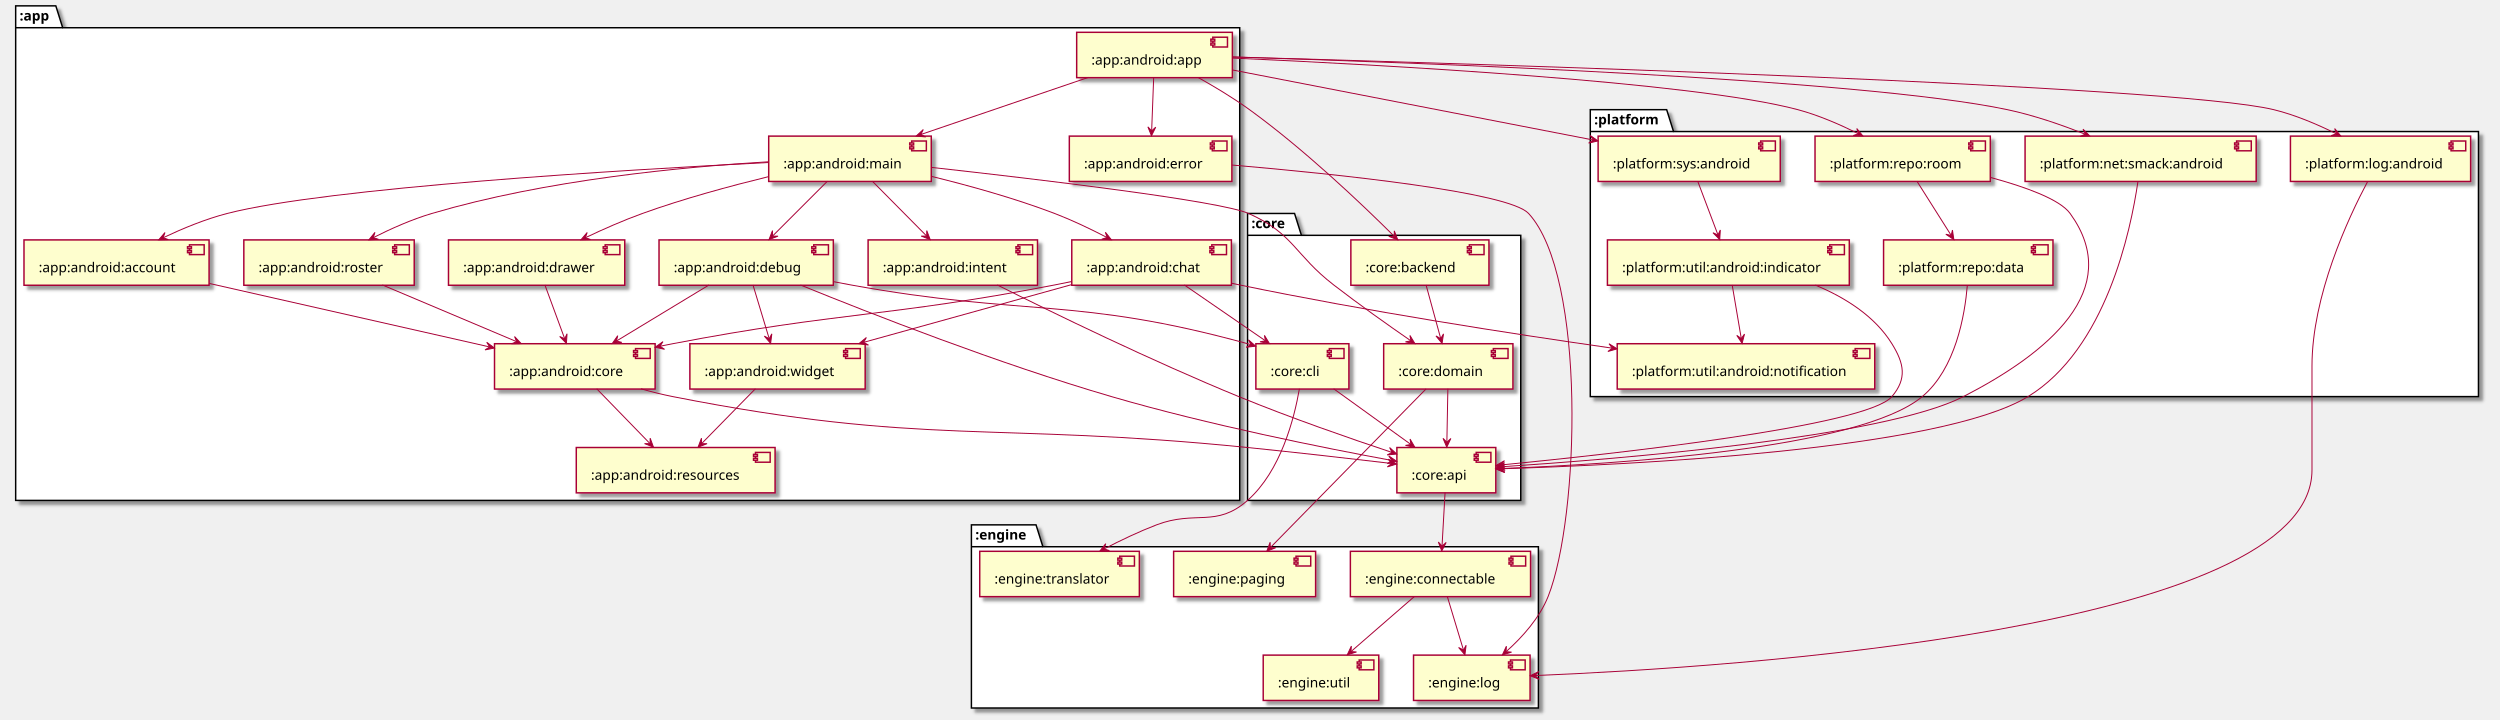
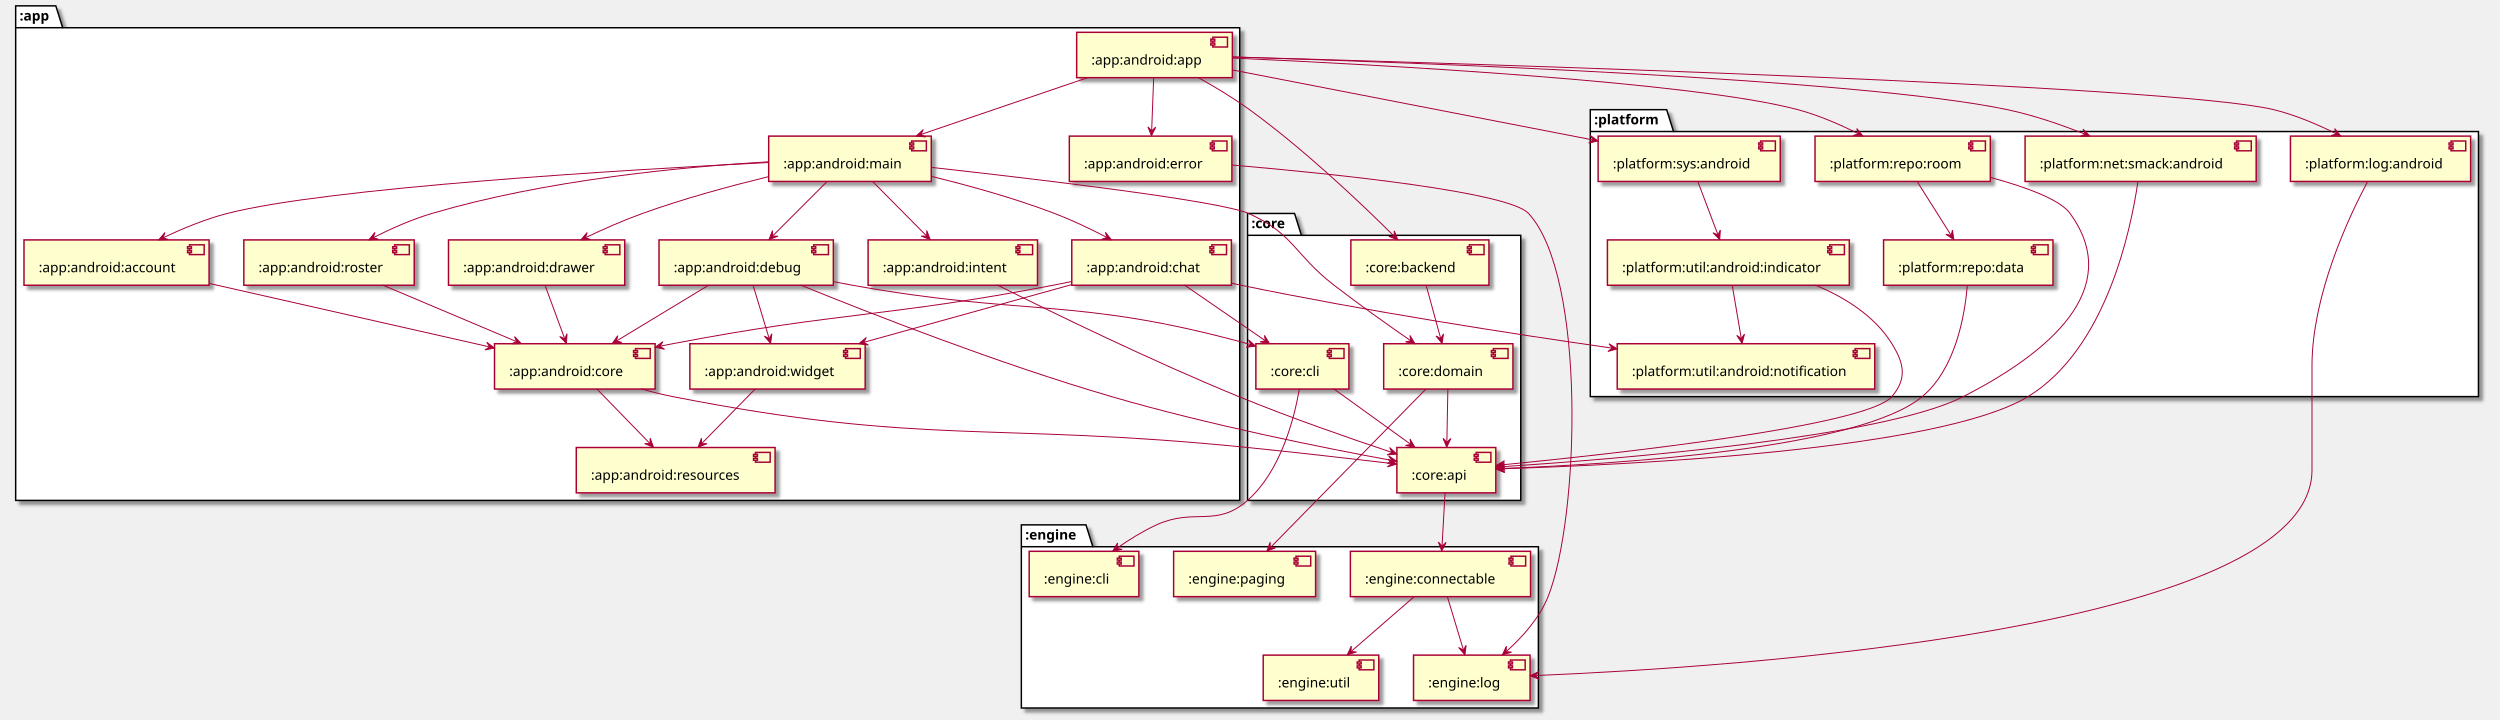
<svg xmlns="http://www.w3.org/2000/svg" contentScriptType="application/ecmascript" contentStyleType="text/css" height="735px" preserveAspectRatio="none" style="width:2553px;height:735px;" version="1.1" viewBox="0 0 2553 735" width="2553px" zoomAndPan="magnify">
  <defs>
-     <filter height="300%" id="f14jiano0dnm6j" width="300%" x="-1" y="-1">
+     <filter height="300%" id="f14z0wx51xj5af" width="300%" x="-1" y="-1">
      <feGaussianBlur result="blurOut" stdDeviation="2.0" />
      <feColorMatrix in="blurOut" result="blurOut2" type="matrix" values="0 0 0 0 0 0 0 0 0 0 0 0 0 0 0 0 0 0 .4 0" />
      <feOffset dx="4.0" dy="4.0" in="blurOut2" result="blurOut3" />
      <feBlend in="SourceGraphic" in2="blurOut3" mode="normal" />
    </filter>
  </defs>
  <g>
-     <polygon fill="#FFFFFF" filter="url(#f14jiano0dnm6j)" points="1274,218,1322,218,1329,240.297,1553,240.297,1553,511,1274,511,1274,218" style="stroke: #000000; stroke-width: 1.5;" />
+     <polygon fill="#FFFFFF" filter="url(#f14z0wx51xj5af)" points="1274,218,1322,218,1329,240.297,1553,240.297,1553,511,1274,511,1274,218" style="stroke: #000000; stroke-width: 1.5;" />
    <line style="stroke: #000000; stroke-width: 1.5;" x1="1274" x2="1329" y1="240.297" y2="240.297" />
    <text fill="#000000" font-family="sans-serif" font-size="14" font-weight="bold" lengthAdjust="spacingAndGlyphs" textLength="42" x="1278" y="232.995">:core</text>
-     <polygon fill="#FFFFFF" filter="url(#f14jiano0dnm6j)" points="1624,112,1702,112,1709,134.297,2531,134.297,2531,405,1624,405,1624,112" style="stroke: #000000; stroke-width: 1.5;" />
+     <polygon fill="#FFFFFF" filter="url(#f14z0wx51xj5af)" points="1624,112,1702,112,1709,134.297,2531,134.297,2531,405,1624,405,1624,112" style="stroke: #000000; stroke-width: 1.5;" />
    <line style="stroke: #000000; stroke-width: 1.5;" x1="1624" x2="1709" y1="134.297" y2="134.297" />
    <text fill="#000000" font-family="sans-serif" font-size="14" font-weight="bold" lengthAdjust="spacingAndGlyphs" textLength="72" x="1628" y="126.995">:platform</text>
-     <polygon fill="#FFFFFF" filter="url(#f14jiano0dnm6j)" points="16,6,57,6,64,28.297,1266,28.297,1266,511,16,511,16,6" style="stroke: #000000; stroke-width: 1.5;" />
+     <polygon fill="#FFFFFF" filter="url(#f14z0wx51xj5af)" points="16,6,57,6,64,28.297,1266,28.297,1266,511,16,511,16,6" style="stroke: #000000; stroke-width: 1.5;" />
    <line style="stroke: #000000; stroke-width: 1.5;" x1="16" x2="64" y1="28.297" y2="28.297" />
    <text fill="#000000" font-family="sans-serif" font-size="14" font-weight="bold" lengthAdjust="spacingAndGlyphs" textLength="35" x="20" y="20.995">:app</text>
-     <polygon fill="#FFFFFF" filter="url(#f14jiano0dnm6j)" points="992,536,1058,536,1065,558.297,1571,558.297,1571,723,992,723,992,536" style="stroke: #000000; stroke-width: 1.5;" />
-     <line style="stroke: #000000; stroke-width: 1.5;" x1="992" x2="1065" y1="558.297" y2="558.297" />
-     <text fill="#000000" font-family="sans-serif" font-size="14" font-weight="bold" lengthAdjust="spacingAndGlyphs" textLength="60" x="996" y="550.995">:engine</text>
-     <rect fill="#FEFECE" filter="url(#f14jiano0dnm6j)" height="46.297" style="stroke: #A80036; stroke-width: 1.5;" width="141" x="1379.5" y="245" />
+     <polygon fill="#FFFFFF" filter="url(#f14z0wx51xj5af)" points="1043,536,1109,536,1116,558.297,1571,558.297,1571,723,1043,723,1043,536" style="stroke: #000000; stroke-width: 1.5;" />
+     <line style="stroke: #000000; stroke-width: 1.5;" x1="1043" x2="1116" y1="558.297" y2="558.297" />
+     <text fill="#000000" font-family="sans-serif" font-size="14" font-weight="bold" lengthAdjust="spacingAndGlyphs" textLength="60" x="1047" y="550.995">:engine</text>
+     <rect fill="#FEFECE" filter="url(#f14z0wx51xj5af)" height="46.297" style="stroke: #A80036; stroke-width: 1.5;" width="141" x="1379.5" y="245" />
    <rect fill="#FEFECE" height="10" style="stroke: #A80036; stroke-width: 1.5;" width="15" x="1500.5" y="250" />
    <rect fill="#FEFECE" height="2" style="stroke: #A80036; stroke-width: 1.5;" width="4" x="1498.5" y="252" />
    <rect fill="#FEFECE" height="2" style="stroke: #A80036; stroke-width: 1.5;" width="4" x="1498.5" y="256" />
    <text fill="#000000" font-family="sans-serif" font-size="14" lengthAdjust="spacingAndGlyphs" textLength="101" x="1394.5" y="277.995">:core:backend</text>
-     <rect fill="#FEFECE" filter="url(#f14jiano0dnm6j)" height="46.297" style="stroke: #A80036; stroke-width: 1.5;" width="132" x="1413" y="351" />
+     <rect fill="#FEFECE" filter="url(#f14z0wx51xj5af)" height="46.297" style="stroke: #A80036; stroke-width: 1.5;" width="132" x="1413" y="351" />
    <rect fill="#FEFECE" height="10" style="stroke: #A80036; stroke-width: 1.5;" width="15" x="1525" y="356" />
    <rect fill="#FEFECE" height="2" style="stroke: #A80036; stroke-width: 1.5;" width="4" x="1523" y="358" />
    <rect fill="#FEFECE" height="2" style="stroke: #A80036; stroke-width: 1.5;" width="4" x="1523" y="362" />
    <text fill="#000000" font-family="sans-serif" font-size="14" lengthAdjust="spacingAndGlyphs" textLength="92" x="1428" y="383.995">:core:domain</text>
-     <rect fill="#FEFECE" filter="url(#f14jiano0dnm6j)" height="46.297" style="stroke: #A80036; stroke-width: 1.5;" width="101" x="1426.5" y="457" />
+     <rect fill="#FEFECE" filter="url(#f14z0wx51xj5af)" height="46.297" style="stroke: #A80036; stroke-width: 1.5;" width="101" x="1426.5" y="457" />
    <rect fill="#FEFECE" height="10" style="stroke: #A80036; stroke-width: 1.5;" width="15" x="1507.5" y="462" />
    <rect fill="#FEFECE" height="2" style="stroke: #A80036; stroke-width: 1.5;" width="4" x="1505.5" y="464" />
    <rect fill="#FEFECE" height="2" style="stroke: #A80036; stroke-width: 1.5;" width="4" x="1505.5" y="468" />
    <text fill="#000000" font-family="sans-serif" font-size="14" lengthAdjust="spacingAndGlyphs" textLength="61" x="1441.5" y="489.995">:core:api</text>
-     <rect fill="#FEFECE" filter="url(#f14jiano0dnm6j)" height="46.297" style="stroke: #A80036; stroke-width: 1.5;" width="95" x="1282.5" y="351" />
+     <rect fill="#FEFECE" filter="url(#f14z0wx51xj5af)" height="46.297" style="stroke: #A80036; stroke-width: 1.5;" width="95" x="1282.5" y="351" />
    <rect fill="#FEFECE" height="10" style="stroke: #A80036; stroke-width: 1.5;" width="15" x="1357.5" y="356" />
    <rect fill="#FEFECE" height="2" style="stroke: #A80036; stroke-width: 1.5;" width="4" x="1355.5" y="358" />
    <rect fill="#FEFECE" height="2" style="stroke: #A80036; stroke-width: 1.5;" width="4" x="1355.5" y="362" />
    <text fill="#000000" font-family="sans-serif" font-size="14" lengthAdjust="spacingAndGlyphs" textLength="55" x="1297.5" y="383.995">:core:cli</text>
-     <rect fill="#FEFECE" filter="url(#f14jiano0dnm6j)" height="46.297" style="stroke: #A80036; stroke-width: 1.5;" width="236" x="2068" y="139" />
+     <rect fill="#FEFECE" filter="url(#f14z0wx51xj5af)" height="46.297" style="stroke: #A80036; stroke-width: 1.5;" width="236" x="2068" y="139" />
    <rect fill="#FEFECE" height="10" style="stroke: #A80036; stroke-width: 1.5;" width="15" x="2284" y="144" />
    <rect fill="#FEFECE" height="2" style="stroke: #A80036; stroke-width: 1.5;" width="4" x="2282" y="146" />
    <rect fill="#FEFECE" height="2" style="stroke: #A80036; stroke-width: 1.5;" width="4" x="2282" y="150" />
    <text fill="#000000" font-family="sans-serif" font-size="14" lengthAdjust="spacingAndGlyphs" textLength="196" x="2083" y="171.995">:platform:net:smack:android</text>
-     <rect fill="#FEFECE" filter="url(#f14jiano0dnm6j)" height="46.297" style="stroke: #A80036; stroke-width: 1.5;" width="179" x="1853.5" y="139" />
+     <rect fill="#FEFECE" filter="url(#f14z0wx51xj5af)" height="46.297" style="stroke: #A80036; stroke-width: 1.5;" width="179" x="1853.5" y="139" />
    <rect fill="#FEFECE" height="10" style="stroke: #A80036; stroke-width: 1.5;" width="15" x="2012.5" y="144" />
    <rect fill="#FEFECE" height="2" style="stroke: #A80036; stroke-width: 1.5;" width="4" x="2010.5" y="146" />
    <rect fill="#FEFECE" height="2" style="stroke: #A80036; stroke-width: 1.5;" width="4" x="2010.5" y="150" />
    <text fill="#000000" font-family="sans-serif" font-size="14" lengthAdjust="spacingAndGlyphs" textLength="139" x="1868.5" y="171.995">:platform:repo:room</text>
-     <rect fill="#FEFECE" filter="url(#f14jiano0dnm6j)" height="46.297" style="stroke: #A80036; stroke-width: 1.5;" width="186" x="1632" y="139" />
+     <rect fill="#FEFECE" filter="url(#f14z0wx51xj5af)" height="46.297" style="stroke: #A80036; stroke-width: 1.5;" width="186" x="1632" y="139" />
    <rect fill="#FEFECE" height="10" style="stroke: #A80036; stroke-width: 1.5;" width="15" x="1798" y="144" />
    <rect fill="#FEFECE" height="2" style="stroke: #A80036; stroke-width: 1.5;" width="4" x="1796" y="146" />
    <rect fill="#FEFECE" height="2" style="stroke: #A80036; stroke-width: 1.5;" width="4" x="1796" y="150" />
    <text fill="#000000" font-family="sans-serif" font-size="14" lengthAdjust="spacingAndGlyphs" textLength="146" x="1647" y="171.995">:platform:sys:android</text>
-     <rect fill="#FEFECE" filter="url(#f14jiano0dnm6j)" height="46.297" style="stroke: #A80036; stroke-width: 1.5;" width="184" x="2339" y="139" />
+     <rect fill="#FEFECE" filter="url(#f14z0wx51xj5af)" height="46.297" style="stroke: #A80036; stroke-width: 1.5;" width="184" x="2339" y="139" />
    <rect fill="#FEFECE" height="10" style="stroke: #A80036; stroke-width: 1.5;" width="15" x="2503" y="144" />
    <rect fill="#FEFECE" height="2" style="stroke: #A80036; stroke-width: 1.5;" width="4" x="2501" y="146" />
    <rect fill="#FEFECE" height="2" style="stroke: #A80036; stroke-width: 1.5;" width="4" x="2501" y="150" />
    <text fill="#000000" font-family="sans-serif" font-size="14" lengthAdjust="spacingAndGlyphs" textLength="144" x="2354" y="171.995">:platform:log:android</text>
-     <rect fill="#FEFECE" filter="url(#f14jiano0dnm6j)" height="46.297" style="stroke: #A80036; stroke-width: 1.5;" width="173" x="1923.5" y="245" />
+     <rect fill="#FEFECE" filter="url(#f14z0wx51xj5af)" height="46.297" style="stroke: #A80036; stroke-width: 1.5;" width="173" x="1923.5" y="245" />
    <rect fill="#FEFECE" height="10" style="stroke: #A80036; stroke-width: 1.5;" width="15" x="2076.5" y="250" />
    <rect fill="#FEFECE" height="2" style="stroke: #A80036; stroke-width: 1.5;" width="4" x="2074.5" y="252" />
    <rect fill="#FEFECE" height="2" style="stroke: #A80036; stroke-width: 1.5;" width="4" x="2074.5" y="256" />
    <text fill="#000000" font-family="sans-serif" font-size="14" lengthAdjust="spacingAndGlyphs" textLength="133" x="1938.5" y="277.995">:platform:repo:data</text>
-     <rect fill="#FEFECE" filter="url(#f14jiano0dnm6j)" height="46.297" style="stroke: #A80036; stroke-width: 1.5;" width="247" x="1641.5" y="245" />
+     <rect fill="#FEFECE" filter="url(#f14z0wx51xj5af)" height="46.297" style="stroke: #A80036; stroke-width: 1.5;" width="247" x="1641.5" y="245" />
    <rect fill="#FEFECE" height="10" style="stroke: #A80036; stroke-width: 1.5;" width="15" x="1868.5" y="250" />
    <rect fill="#FEFECE" height="2" style="stroke: #A80036; stroke-width: 1.5;" width="4" x="1866.5" y="252" />
    <rect fill="#FEFECE" height="2" style="stroke: #A80036; stroke-width: 1.5;" width="4" x="1866.5" y="256" />
    <text fill="#000000" font-family="sans-serif" font-size="14" lengthAdjust="spacingAndGlyphs" textLength="207" x="1656.5" y="277.995">:platform:util:android:indicator</text>
-     <rect fill="#FEFECE" filter="url(#f14jiano0dnm6j)" height="46.297" style="stroke: #A80036; stroke-width: 1.5;" width="263" x="1651.5" y="351" />
+     <rect fill="#FEFECE" filter="url(#f14z0wx51xj5af)" height="46.297" style="stroke: #A80036; stroke-width: 1.5;" width="263" x="1651.5" y="351" />
    <rect fill="#FEFECE" height="10" style="stroke: #A80036; stroke-width: 1.5;" width="15" x="1894.5" y="356" />
    <rect fill="#FEFECE" height="2" style="stroke: #A80036; stroke-width: 1.5;" width="4" x="1892.5" y="358" />
    <rect fill="#FEFECE" height="2" style="stroke: #A80036; stroke-width: 1.5;" width="4" x="1892.5" y="362" />
    <text fill="#000000" font-family="sans-serif" font-size="14" lengthAdjust="spacingAndGlyphs" textLength="223" x="1666.5" y="383.995">:platform:util:android:notification</text>
-     <rect fill="#FEFECE" filter="url(#f14jiano0dnm6j)" height="46.297" style="stroke: #A80036; stroke-width: 1.5;" width="166" x="1092" y="139" />
+     <rect fill="#FEFECE" filter="url(#f14z0wx51xj5af)" height="46.297" style="stroke: #A80036; stroke-width: 1.5;" width="166" x="1092" y="139" />
    <rect fill="#FEFECE" height="10" style="stroke: #A80036; stroke-width: 1.5;" width="15" x="1238" y="144" />
    <rect fill="#FEFECE" height="2" style="stroke: #A80036; stroke-width: 1.5;" width="4" x="1236" y="146" />
    <rect fill="#FEFECE" height="2" style="stroke: #A80036; stroke-width: 1.5;" width="4" x="1236" y="150" />
    <text fill="#000000" font-family="sans-serif" font-size="14" lengthAdjust="spacingAndGlyphs" textLength="126" x="1107" y="171.995">:app:android:error</text>
-     <rect fill="#FEFECE" filter="url(#f14jiano0dnm6j)" height="46.297" style="stroke: #A80036; stroke-width: 1.5;" width="166" x="785" y="139" />
+     <rect fill="#FEFECE" filter="url(#f14z0wx51xj5af)" height="46.297" style="stroke: #A80036; stroke-width: 1.5;" width="166" x="785" y="139" />
    <rect fill="#FEFECE" height="10" style="stroke: #A80036; stroke-width: 1.5;" width="15" x="931" y="144" />
    <rect fill="#FEFECE" height="2" style="stroke: #A80036; stroke-width: 1.5;" width="4" x="929" y="146" />
    <rect fill="#FEFECE" height="2" style="stroke: #A80036; stroke-width: 1.5;" width="4" x="929" y="150" />
    <text fill="#000000" font-family="sans-serif" font-size="14" lengthAdjust="spacingAndGlyphs" textLength="126" x="800" y="171.995">:app:android:main</text>
-     <rect fill="#FEFECE" filter="url(#f14jiano0dnm6j)" height="46.297" style="stroke: #A80036; stroke-width: 1.5;" width="178" x="673" y="245" />
+     <rect fill="#FEFECE" filter="url(#f14z0wx51xj5af)" height="46.297" style="stroke: #A80036; stroke-width: 1.5;" width="178" x="673" y="245" />
    <rect fill="#FEFECE" height="10" style="stroke: #A80036; stroke-width: 1.5;" width="15" x="831" y="250" />
    <rect fill="#FEFECE" height="2" style="stroke: #A80036; stroke-width: 1.5;" width="4" x="829" y="252" />
    <rect fill="#FEFECE" height="2" style="stroke: #A80036; stroke-width: 1.5;" width="4" x="829" y="256" />
    <text fill="#000000" font-family="sans-serif" font-size="14" lengthAdjust="spacingAndGlyphs" textLength="138" x="688" y="277.995">:app:android:debug</text>
-     <rect fill="#FEFECE" filter="url(#f14jiano0dnm6j)" height="46.297" style="stroke: #A80036; stroke-width: 1.5;" width="173" x="886.5" y="245" />
+     <rect fill="#FEFECE" filter="url(#f14z0wx51xj5af)" height="46.297" style="stroke: #A80036; stroke-width: 1.5;" width="173" x="886.5" y="245" />
    <rect fill="#FEFECE" height="10" style="stroke: #A80036; stroke-width: 1.5;" width="15" x="1039.5" y="250" />
    <rect fill="#FEFECE" height="2" style="stroke: #A80036; stroke-width: 1.5;" width="4" x="1037.5" y="252" />
    <rect fill="#FEFECE" height="2" style="stroke: #A80036; stroke-width: 1.5;" width="4" x="1037.5" y="256" />
    <text fill="#000000" font-family="sans-serif" font-size="14" lengthAdjust="spacingAndGlyphs" textLength="133" x="901.5" y="277.995">:app:android:intent</text>
-     <rect fill="#FEFECE" filter="url(#f14jiano0dnm6j)" height="46.297" style="stroke: #A80036; stroke-width: 1.5;" width="189" x="24.5" y="245" />
+     <rect fill="#FEFECE" filter="url(#f14z0wx51xj5af)" height="46.297" style="stroke: #A80036; stroke-width: 1.5;" width="189" x="24.5" y="245" />
    <rect fill="#FEFECE" height="10" style="stroke: #A80036; stroke-width: 1.5;" width="15" x="193.5" y="250" />
    <rect fill="#FEFECE" height="2" style="stroke: #A80036; stroke-width: 1.5;" width="4" x="191.5" y="252" />
    <rect fill="#FEFECE" height="2" style="stroke: #A80036; stroke-width: 1.5;" width="4" x="191.5" y="256" />
    <text fill="#000000" font-family="sans-serif" font-size="14" lengthAdjust="spacingAndGlyphs" textLength="149" x="39.5" y="277.995">:app:android:account</text>
-     <rect fill="#FEFECE" filter="url(#f14jiano0dnm6j)" height="46.297" style="stroke: #A80036; stroke-width: 1.5;" width="174" x="249" y="245" />
+     <rect fill="#FEFECE" filter="url(#f14z0wx51xj5af)" height="46.297" style="stroke: #A80036; stroke-width: 1.5;" width="174" x="249" y="245" />
    <rect fill="#FEFECE" height="10" style="stroke: #A80036; stroke-width: 1.5;" width="15" x="403" y="250" />
    <rect fill="#FEFECE" height="2" style="stroke: #A80036; stroke-width: 1.5;" width="4" x="401" y="252" />
    <rect fill="#FEFECE" height="2" style="stroke: #A80036; stroke-width: 1.5;" width="4" x="401" y="256" />
    <text fill="#000000" font-family="sans-serif" font-size="14" lengthAdjust="spacingAndGlyphs" textLength="134" x="264" y="277.995">:app:android:roster</text>
-     <rect fill="#FEFECE" filter="url(#f14jiano0dnm6j)" height="46.297" style="stroke: #A80036; stroke-width: 1.5;" width="163" x="1094.5" y="245" />
+     <rect fill="#FEFECE" filter="url(#f14z0wx51xj5af)" height="46.297" style="stroke: #A80036; stroke-width: 1.5;" width="163" x="1094.5" y="245" />
    <rect fill="#FEFECE" height="10" style="stroke: #A80036; stroke-width: 1.5;" width="15" x="1237.5" y="250" />
    <rect fill="#FEFECE" height="2" style="stroke: #A80036; stroke-width: 1.5;" width="4" x="1235.5" y="252" />
    <rect fill="#FEFECE" height="2" style="stroke: #A80036; stroke-width: 1.5;" width="4" x="1235.5" y="256" />
    <text fill="#000000" font-family="sans-serif" font-size="14" lengthAdjust="spacingAndGlyphs" textLength="123" x="1109.5" y="277.995">:app:android:chat</text>
-     <rect fill="#FEFECE" filter="url(#f14jiano0dnm6j)" height="46.297" style="stroke: #A80036; stroke-width: 1.5;" width="180" x="458" y="245" />
+     <rect fill="#FEFECE" filter="url(#f14z0wx51xj5af)" height="46.297" style="stroke: #A80036; stroke-width: 1.5;" width="180" x="458" y="245" />
    <rect fill="#FEFECE" height="10" style="stroke: #A80036; stroke-width: 1.5;" width="15" x="618" y="250" />
    <rect fill="#FEFECE" height="2" style="stroke: #A80036; stroke-width: 1.5;" width="4" x="616" y="252" />
    <rect fill="#FEFECE" height="2" style="stroke: #A80036; stroke-width: 1.5;" width="4" x="616" y="256" />
    <text fill="#000000" font-family="sans-serif" font-size="14" lengthAdjust="spacingAndGlyphs" textLength="140" x="473" y="277.995">:app:android:drawer</text>
-     <rect fill="#FEFECE" filter="url(#f14jiano0dnm6j)" height="46.297" style="stroke: #A80036; stroke-width: 1.5;" width="164" x="505" y="351" />
+     <rect fill="#FEFECE" filter="url(#f14z0wx51xj5af)" height="46.297" style="stroke: #A80036; stroke-width: 1.5;" width="164" x="505" y="351" />
    <rect fill="#FEFECE" height="10" style="stroke: #A80036; stroke-width: 1.5;" width="15" x="649" y="356" />
    <rect fill="#FEFECE" height="2" style="stroke: #A80036; stroke-width: 1.5;" width="4" x="647" y="358" />
    <rect fill="#FEFECE" height="2" style="stroke: #A80036; stroke-width: 1.5;" width="4" x="647" y="362" />
    <text fill="#000000" font-family="sans-serif" font-size="14" lengthAdjust="spacingAndGlyphs" textLength="124" x="520" y="383.995">:app:android:core</text>
-     <rect fill="#FEFECE" filter="url(#f14jiano0dnm6j)" height="46.297" style="stroke: #A80036; stroke-width: 1.5;" width="179" x="704.5" y="351" />
+     <rect fill="#FEFECE" filter="url(#f14z0wx51xj5af)" height="46.297" style="stroke: #A80036; stroke-width: 1.5;" width="179" x="704.5" y="351" />
    <rect fill="#FEFECE" height="10" style="stroke: #A80036; stroke-width: 1.5;" width="15" x="863.5" y="356" />
    <rect fill="#FEFECE" height="2" style="stroke: #A80036; stroke-width: 1.5;" width="4" x="861.5" y="358" />
    <rect fill="#FEFECE" height="2" style="stroke: #A80036; stroke-width: 1.5;" width="4" x="861.5" y="362" />
    <text fill="#000000" font-family="sans-serif" font-size="14" lengthAdjust="spacingAndGlyphs" textLength="139" x="719.5" y="383.995">:app:android:widget</text>
-     <rect fill="#FEFECE" filter="url(#f14jiano0dnm6j)" height="46.297" style="stroke: #A80036; stroke-width: 1.5;" width="203" x="588.5" y="457" />
+     <rect fill="#FEFECE" filter="url(#f14z0wx51xj5af)" height="46.297" style="stroke: #A80036; stroke-width: 1.5;" width="203" x="588.5" y="457" />
    <rect fill="#FEFECE" height="10" style="stroke: #A80036; stroke-width: 1.5;" width="15" x="771.5" y="462" />
    <rect fill="#FEFECE" height="2" style="stroke: #A80036; stroke-width: 1.5;" width="4" x="769.5" y="464" />
    <rect fill="#FEFECE" height="2" style="stroke: #A80036; stroke-width: 1.5;" width="4" x="769.5" y="468" />
    <text fill="#000000" font-family="sans-serif" font-size="14" lengthAdjust="spacingAndGlyphs" textLength="163" x="603.5" y="489.995">:app:android:resources</text>
-     <rect fill="#FEFECE" filter="url(#f14jiano0dnm6j)" height="46.297" style="stroke: #A80036; stroke-width: 1.5;" width="159" x="1099.5" y="33" />
+     <rect fill="#FEFECE" filter="url(#f14z0wx51xj5af)" height="46.297" style="stroke: #A80036; stroke-width: 1.5;" width="159" x="1099.5" y="33" />
    <rect fill="#FEFECE" height="10" style="stroke: #A80036; stroke-width: 1.5;" width="15" x="1238.5" y="38" />
    <rect fill="#FEFECE" height="2" style="stroke: #A80036; stroke-width: 1.5;" width="4" x="1236.5" y="40" />
    <rect fill="#FEFECE" height="2" style="stroke: #A80036; stroke-width: 1.5;" width="4" x="1236.5" y="44" />
    <text fill="#000000" font-family="sans-serif" font-size="14" lengthAdjust="spacingAndGlyphs" textLength="119" x="1114.5" y="65.995">:app:android:app</text>
-     <rect fill="#FEFECE" filter="url(#f14jiano0dnm6j)" height="46.297" style="stroke: #A80036; stroke-width: 1.5;" width="145" x="1198.5" y="563" />
+     <rect fill="#FEFECE" filter="url(#f14z0wx51xj5af)" height="46.297" style="stroke: #A80036; stroke-width: 1.5;" width="145" x="1198.5" y="563" />
    <rect fill="#FEFECE" height="10" style="stroke: #A80036; stroke-width: 1.5;" width="15" x="1323.5" y="568" />
    <rect fill="#FEFECE" height="2" style="stroke: #A80036; stroke-width: 1.5;" width="4" x="1321.5" y="570" />
    <rect fill="#FEFECE" height="2" style="stroke: #A80036; stroke-width: 1.5;" width="4" x="1321.5" y="574" />
    <text fill="#000000" font-family="sans-serif" font-size="14" lengthAdjust="spacingAndGlyphs" textLength="105" x="1213.5" y="595.995">:engine:paging</text>
-     <rect fill="#FEFECE" filter="url(#f14jiano0dnm6j)" height="46.297" style="stroke: #A80036; stroke-width: 1.5;" width="184" x="1379" y="563" />
+     <rect fill="#FEFECE" filter="url(#f14z0wx51xj5af)" height="46.297" style="stroke: #A80036; stroke-width: 1.5;" width="184" x="1379" y="563" />
    <rect fill="#FEFECE" height="10" style="stroke: #A80036; stroke-width: 1.5;" width="15" x="1543" y="568" />
    <rect fill="#FEFECE" height="2" style="stroke: #A80036; stroke-width: 1.5;" width="4" x="1541" y="570" />
    <rect fill="#FEFECE" height="2" style="stroke: #A80036; stroke-width: 1.5;" width="4" x="1541" y="574" />
    <text fill="#000000" font-family="sans-serif" font-size="14" lengthAdjust="spacingAndGlyphs" textLength="144" x="1394" y="595.995">:engine:connectable</text>
-     <rect fill="#FEFECE" filter="url(#f14jiano0dnm6j)" height="46.297" style="stroke: #A80036; stroke-width: 1.5;" width="118" x="1290" y="669" />
+     <rect fill="#FEFECE" filter="url(#f14z0wx51xj5af)" height="46.297" style="stroke: #A80036; stroke-width: 1.5;" width="118" x="1290" y="669" />
    <rect fill="#FEFECE" height="10" style="stroke: #A80036; stroke-width: 1.5;" width="15" x="1388" y="674" />
    <rect fill="#FEFECE" height="2" style="stroke: #A80036; stroke-width: 1.5;" width="4" x="1386" y="676" />
    <rect fill="#FEFECE" height="2" style="stroke: #A80036; stroke-width: 1.5;" width="4" x="1386" y="680" />
    <text fill="#000000" font-family="sans-serif" font-size="14" lengthAdjust="spacingAndGlyphs" textLength="78" x="1305" y="701.995">:engine:util</text>
-     <rect fill="#FEFECE" filter="url(#f14jiano0dnm6j)" height="46.297" style="stroke: #A80036; stroke-width: 1.5;" width="119" x="1443.5" y="669" />
+     <rect fill="#FEFECE" filter="url(#f14z0wx51xj5af)" height="46.297" style="stroke: #A80036; stroke-width: 1.5;" width="119" x="1443.5" y="669" />
    <rect fill="#FEFECE" height="10" style="stroke: #A80036; stroke-width: 1.5;" width="15" x="1542.5" y="674" />
    <rect fill="#FEFECE" height="2" style="stroke: #A80036; stroke-width: 1.5;" width="4" x="1540.5" y="676" />
    <rect fill="#FEFECE" height="2" style="stroke: #A80036; stroke-width: 1.5;" width="4" x="1540.5" y="680" />
    <text fill="#000000" font-family="sans-serif" font-size="14" lengthAdjust="spacingAndGlyphs" textLength="79" x="1458.5" y="701.995">:engine:log</text>
-     <rect fill="#FEFECE" filter="url(#f14jiano0dnm6j)" height="46.297" style="stroke: #A80036; stroke-width: 1.5;" width="163" x="1000.5" y="563" />
-     <rect fill="#FEFECE" height="10" style="stroke: #A80036; stroke-width: 1.5;" width="15" x="1143.5" y="568" />
-     <rect fill="#FEFECE" height="2" style="stroke: #A80036; stroke-width: 1.5;" width="4" x="1141.5" y="570" />
-     <rect fill="#FEFECE" height="2" style="stroke: #A80036; stroke-width: 1.5;" width="4" x="1141.5" y="574" />
-     <text fill="#000000" font-family="sans-serif" font-size="14" lengthAdjust="spacingAndGlyphs" textLength="123" x="1015.5" y="595.995">:engine:translator</text>
+     <rect fill="#FEFECE" filter="url(#f14z0wx51xj5af)" height="46.297" style="stroke: #A80036; stroke-width: 1.5;" width="112" x="1051" y="563" />
+     <rect fill="#FEFECE" height="10" style="stroke: #A80036; stroke-width: 1.5;" width="15" x="1143" y="568" />
+     <rect fill="#FEFECE" height="2" style="stroke: #A80036; stroke-width: 1.5;" width="4" x="1141" y="570" />
+     <rect fill="#FEFECE" height="2" style="stroke: #A80036; stroke-width: 1.5;" width="4" x="1141" y="574" />
+     <text fill="#000000" font-family="sans-serif" font-size="14" lengthAdjust="spacingAndGlyphs" textLength="72" x="1066" y="595.995">:engine:cli</text>
    <path d="M1456.293,291 C1460.671,307.003 1466.537,328.446 1471.21,345.528 " fill="none" id=":core:backend-&gt;:core:domain" style="stroke: #A80036; stroke-width: 1.0;" />
    <polygon fill="#A80036" points="1472.62,350.678,1474.102,340.942,1471.3,345.856,1466.386,343.053,1472.62,350.678" style="stroke: #A80036; stroke-width: 1.0;" />
    <path d="M2183.281,185.194 C2175.919,236.006 2150.47,356.476 2071,405 C1981.312,459.763 1662.742,474.807 1532.798,478.711 " fill="none" id=":platform:net:smack:android-&gt;:core:api" style="stroke: #A80036; stroke-width: 1.0;" />
    <polygon fill="#A80036" points="1527.504,478.867,1536.618,482.6,1532.502,478.719,1536.382,474.603,1527.504,478.867" style="stroke: #A80036; stroke-width: 1.0;" />
    <path d="M2032.826,181.268 C2068.498,190.9 2103.55,203.582 2114,218 C2170.454,295.892 2090.573,361.051 2005,405 C1923.34,446.94 1651.373,468.907 1532.929,476.679 " fill="none" id=":platform:repo:room-&gt;:core:api" style="stroke: #A80036; stroke-width: 1.0;" />
    <polygon fill="#A80036" points="1527.749,477.016,1536.99,480.423,1532.738,476.691,1536.47,472.44,1527.749,477.016" style="stroke: #A80036; stroke-width: 1.0;" />
    <path d="M1957.538,185 C1967.827,201.279 1981.675,223.187 1992.56,240.408 " fill="none" id=":platform:repo:room-&gt;:platform:repo:data" style="stroke: #A80036; stroke-width: 1.0;" />
    <polygon fill="#A80036" points="1995.259,244.678,1993.832,234.934,1992.588,240.452,1987.069,239.208,1995.259,244.678" style="stroke: #A80036; stroke-width: 1.0;" />
    <path d="M1733.679,185 C1739.77,201.141 1747.949,222.816 1754.422,239.969 " fill="none" id=":platform:sys:android-&gt;:platform:util:android:indicator" style="stroke: #A80036; stroke-width: 1.0;" />
    <polygon fill="#A80036" points="1756.199,244.678,1756.764,234.846,1754.434,240,1749.279,237.67,1756.199,244.678" style="stroke: #A80036; stroke-width: 1.0;" />
    <path d="M2417.998,185.02 C2397.754,223.087 2361,302.1 2361,374 C2361,374 2361,374 2361,480 C2361,643.306 1767.793,681.609 1567.876,689.881 " fill="none" id=":platform:log:android-&gt;:engine:log" style="stroke: #A80036; stroke-width: 1.0;" />
    <polygon fill="#A80036" points="1562.652,690.094,1571.807,693.723,1567.648,689.89,1571.481,685.73,1562.652,690.094" style="stroke: #A80036; stroke-width: 1.0;" />
    <path d="M1258.153,168.531 C1365.436,177.788 1540.776,196.062 1561,218 C1619.97,281.968 1613.043,528.113 1581,609 C1572.272,631.032 1554.622,650.626 1538.316,665.236 " fill="none" id=":app:android:error-&gt;:engine:log" style="stroke: #A80036; stroke-width: 1.0;" />
    <polygon fill="#A80036" points="1534.206,668.841,1543.609,665.914,1537.964,665.544,1538.334,659.9,1534.206,668.841" style="stroke: #A80036; stroke-width: 1.0;" />
    <path d="M845,185 C828.583,201.417 806.441,223.559 789.156,240.844 " fill="none" id=":app:android:main-&gt;:app:android:debug" style="stroke: #A80036; stroke-width: 1.0;" />
    <polygon fill="#A80036" points="785.322,244.678,794.514,241.143,788.857,241.143,788.857,235.486,785.322,244.678" style="stroke: #A80036; stroke-width: 1.0;" />
    <path d="M890.783,185 C907.045,201.417 928.978,223.559 946.101,240.844 " fill="none" id=":app:android:main-&gt;:app:android:intent" style="stroke: #A80036; stroke-width: 1.0;" />
    <polygon fill="#A80036" points="949.898,244.678,946.407,235.469,946.38,241.126,940.723,241.099,949.898,244.678" style="stroke: #A80036; stroke-width: 1.0;" />
    <path d="M784.77,165.933 C636.896,173.485 334.306,191.637 232,218 C209.881,223.7 186.613,233.308 166.979,242.587 " fill="none" id=":app:android:main-&gt;:app:android:account" style="stroke: #A80036; stroke-width: 1.0;" />
    <polygon fill="#A80036" points="162.068,244.937,171.913,244.661,166.578,242.779,168.46,237.444,162.068,244.937" style="stroke: #A80036; stroke-width: 1.0;" />
    <path d="M784.951,165.195 C697.726,170.319 557.333,183.612 441,218 C420.651,224.015 399.315,233.518 381.23,242.631 " fill="none" id=":app:android:main-&gt;:app:android:roster" style="stroke: #A80036; stroke-width: 1.0;" />
    <polygon fill="#A80036" points="376.705,244.937,386.54,244.414,381.16,242.667,382.907,237.287,376.705,244.937" style="stroke: #A80036; stroke-width: 1.0;" />
    <path d="M951.132,180.103 C989.965,189.613 1036.467,202.524 1077,218 C1094.922,224.843 1113.89,233.933 1130.374,242.485 " fill="none" id=":app:android:main-&gt;:app:android:chat" style="stroke: #A80036; stroke-width: 1.0;" />
    <polygon fill="#A80036" points="1134.955,244.88,1128.833,237.165,1130.524,242.563,1125.126,244.254,1134.955,244.88" style="stroke: #A80036; stroke-width: 1.0;" />
    <path d="M784.92,180.368 C745.375,190.015 697.722,202.963 656,218 C636.557,225.007 615.821,234.172 597.769,242.738 " fill="none" id=":app:android:main-&gt;:app:android:drawer" style="stroke: #A80036; stroke-width: 1.0;" />
    <polygon fill="#A80036" points="593.24,244.901,603.085,244.631,597.752,242.746,599.637,237.413,593.24,244.901" style="stroke: #A80036; stroke-width: 1.0;" />
    <path d="M951.177,170.948 C1061.592,183.209 1246.067,205.168 1275,218 C1321.141,238.463 1322.05,260.15 1362,291 C1387.701,310.846 1417.572,332.007 1440.699,347.995 " fill="none" id=":app:android:main-&gt;:core:domain" style="stroke: #A80036; stroke-width: 1.0;" />
    <polygon fill="#A80036" points="1444.936,350.919,1439.8,342.515,1440.821,348.079,1435.257,349.1,1444.936,350.919" style="stroke: #A80036; stroke-width: 1.0;" />
    <path d="M1456.344,397.091 C1417.506,436.677 1338.428,517.275 1297.25,559.245 " fill="none" id=":core:domain-&gt;:engine:paging" style="stroke: #A80036; stroke-width: 1.0;" />
    <polygon fill="#A80036" points="1293.628,562.937,1302.786,559.314,1297.129,559.368,1297.075,553.712,1293.628,562.937" style="stroke: #A80036; stroke-width: 1.0;" />
    <path d="M1478.566,397 C1478.264,413.003 1477.86,434.446 1477.537,451.528 " fill="none" id=":core:domain-&gt;:core:api" style="stroke: #A80036; stroke-width: 1.0;" />
    <polygon fill="#A80036" points="1477.44,456.678,1481.609,447.755,1477.534,451.679,1473.611,447.604,1477.44,456.678" style="stroke: #A80036; stroke-width: 1.0;" />
    <path d="M1475.698,503 C1474.792,519.003 1473.579,540.446 1472.612,557.528 " fill="none" id=":core:api-&gt;:engine:connectable" style="stroke: #A80036; stroke-width: 1.0;" />
    <polygon fill="#A80036" points="1472.32,562.678,1476.822,553.919,1472.603,557.686,1468.835,553.467,1472.32,562.678" style="stroke: #A80036; stroke-width: 1.0;" />
    <path d="M1444.528,609 C1425.475,625.555 1399.72,647.931 1379.754,665.279 " fill="none" id=":engine:connectable-&gt;:engine:util" style="stroke: #A80036; stroke-width: 1.0;" />
    <polygon fill="#A80036" points="1375.842,668.678,1385.259,665.795,1379.616,665.399,1380.012,659.756,1375.842,668.678" style="stroke: #A80036; stroke-width: 1.0;" />
    <path d="M1477.944,609 C1482.774,625.003 1489.248,646.446 1494.405,663.528 " fill="none" id=":engine:connectable-&gt;:engine:log" style="stroke: #A80036; stroke-width: 1.0;" />
    <polygon fill="#A80036" points="1495.959,668.678,1497.188,658.906,1494.514,663.892,1489.529,661.219,1495.959,668.678" style="stroke: #A80036; stroke-width: 1.0;" />
    <path d="M2009.065,291.191 C2006.483,322.189 1997.039,376.52 1963,405 C1898.626,458.861 1646.425,474.229 1532.908,478.46 " fill="none" id=":platform:repo:data-&gt;:core:api" style="stroke: #A80036; stroke-width: 1.0;" />
    <polygon fill="#A80036" points="1527.609,478.653,1536.748,482.323,1532.605,478.471,1536.457,474.328,1527.609,478.653" style="stroke: #A80036; stroke-width: 1.0;" />
    <path d="M1853.829,291.128 C1883.969,303.681 1914.434,322.654 1932,351 C1944.642,371.401 1947.529,386.701 1932,405 C1906.382,435.186 1648.694,463.502 1532.869,474.815 " fill="none" id=":platform:util:android:indicator-&gt;:core:api" style="stroke: #A80036; stroke-width: 1.0;" />
    <polygon fill="#A80036" points="1527.799,475.308,1537.144,478.418,1532.775,474.824,1536.369,470.456,1527.799,475.308" style="stroke: #A80036; stroke-width: 1.0;" />
    <path d="M1768.906,291 C1771.623,307.003 1775.264,328.446 1778.165,345.528 " fill="none" id=":platform:util:android:indicator-&gt;:platform:util:android:notification" style="stroke: #A80036; stroke-width: 1.0;" />
    <polygon fill="#A80036" points="1779.04,350.678,1781.476,341.136,1778.203,345.749,1773.589,342.475,1779.04,350.678" style="stroke: #A80036; stroke-width: 1.0;" />
    <path d="M817.447,291.067 C889.616,320.461 1020.101,371.47 1135,405 C1234.381,434.002 1352.899,457.61 1421.105,470.165 " fill="none" id=":app:android:debug-&gt;:core:api" style="stroke: #A80036; stroke-width: 1.0;" />
    <polygon fill="#A80036" points="1426.332,471.123,1418.201,465.565,1421.414,470.221,1416.758,473.434,1426.332,471.123" style="stroke: #A80036; stroke-width: 1.0;" />
    <path d="M851.242,287.634 C857.243,288.815 863.204,289.949 869,291 C1048.044,323.471 1098.55,302.746 1274,351 C1275.112,351.306 1276.231,351.627 1277.355,351.963 " fill="none" id=":app:android:debug-&gt;:core:cli" style="stroke: #A80036; stroke-width: 1.0;" />
    <polygon fill="#A80036" points="1282.306,353.52,1274.92,347.005,1277.536,352.02,1272.52,354.636,1282.306,353.52" style="stroke: #A80036; stroke-width: 1.0;" />
    <path d="M724.028,291 C696.26,307.82 658.571,330.649 629.747,348.108 " fill="none" id=":app:android:debug-&gt;:app:android:core" style="stroke: #A80036; stroke-width: 1.0;" />
    <polygon fill="#A80036" points="625.2,350.862,634.97,349.62,629.477,348.271,630.826,342.778,625.2,350.862" style="stroke: #A80036; stroke-width: 1.0;" />
    <path d="M768.943,291 C773.774,307.003 780.248,328.446 785.405,345.528 " fill="none" id=":app:android:debug-&gt;:app:android:widget" style="stroke: #A80036; stroke-width: 1.0;" />
    <polygon fill="#A80036" points="786.96,350.678,788.188,340.906,785.514,345.892,780.529,343.219,786.96,350.678" style="stroke: #A80036; stroke-width: 1.0;" />
    <path d="M1018.4,291.01 C1075.299,319.45 1176.153,368.546 1265,405 C1317.341,426.476 1378.358,447.671 1421.456,462.021 " fill="none" id=":app:android:intent-&gt;:core:api" style="stroke: #A80036; stroke-width: 1.0;" />
    <polygon fill="#A80036" points="1426.357,463.65,1419.078,457.016,1421.612,462.073,1416.555,464.608,1426.357,463.65" style="stroke: #A80036; stroke-width: 1.0;" />
    <path d="M213.707,289.451 C297.34,308.393 418.297,335.789 499.645,354.214 " fill="none" id=":app:android:account-&gt;:app:android:core" style="stroke: #A80036; stroke-width: 1.0;" />
    <polygon fill="#A80036" points="504.945,355.415,497.051,349.526,500.069,354.31,495.284,357.328,504.945,355.415" style="stroke: #A80036; stroke-width: 1.0;" />
    <path d="M390.463,291 C430.863,308.062 485.907,331.307 527.467,348.858 " fill="none" id=":app:android:roster-&gt;:app:android:core" style="stroke: #A80036; stroke-width: 1.0;" />
    <polygon fill="#A80036" points="532.21,350.862,525.476,343.675,527.604,348.916,522.363,351.045,532.21,350.862" style="stroke: #A80036; stroke-width: 1.0;" />
    <path d="M1094.258,287.5 C1088.428,288.734 1082.631,289.914 1077,291 C904.799,324.2 859.238,317.99 687,351 C682.787,351.807 678.482,352.666 674.14,353.56 " fill="none" id=":app:android:chat-&gt;:app:android:core" style="stroke: #A80036; stroke-width: 1.0;" />
    <polygon fill="#A80036" points="669.028,354.624,678.655,356.706,673.923,353.605,677.024,348.874,669.028,354.624" style="stroke: #A80036; stroke-width: 1.0;" />
    <path d="M1257.843,289.252 C1260.591,289.858 1263.316,290.443 1266,291 C1394.123,317.598 1541.62,340.527 1646.195,355.503 " fill="none" id=":app:android:chat-&gt;:platform:util:android:notification" style="stroke: #A80036; stroke-width: 1.0;" />
    <polygon fill="#A80036" points="1651.455,356.254,1643.111,351.021,1646.505,355.547,1641.979,358.941,1651.455,356.254" style="stroke: #A80036; stroke-width: 1.0;" />
    <path d="M1094.051,290.74 C1031.662,308.052 945.928,331.842 882.076,349.56 " fill="none" id=":app:android:chat-&gt;:app:android:widget" style="stroke: #A80036; stroke-width: 1.0;" />
    <polygon fill="#A80036" points="877.131,350.932,886.873,352.38,881.949,349.595,884.734,344.671,877.131,350.932" style="stroke: #A80036; stroke-width: 1.0;" />
    <path d="M1209.416,291 C1233.75,307.75 1266.745,330.461 1292.069,347.892 " fill="none" id=":app:android:chat-&gt;:core:cli" style="stroke: #A80036; stroke-width: 1.0;" />
    <polygon fill="#A80036" points="1296.384,350.862,1291.238,342.464,1292.265,348.027,1286.702,349.054,1296.384,350.862" style="stroke: #A80036; stroke-width: 1.0;" />
    <path d="M556.462,291 C562.401,307.141 570.376,328.816 576.687,345.969 " fill="none" id=":app:android:drawer-&gt;:app:android:core" style="stroke: #A80036; stroke-width: 1.0;" />
    <polygon fill="#A80036" points="578.419,350.678,579.066,340.851,576.693,345.986,571.558,343.613,578.419,350.678" style="stroke: #A80036; stroke-width: 1.0;" />
-     <path d="M1326.949,397.012 C1321.668,427.552 1307.919,481.089 1274,511 C1241.898,539.308 1220.979,520.716 1181,536 C1163.08,542.851 1144.113,551.942 1127.629,560.493 " fill="none" id=":core:cli-&gt;:engine:translator" style="stroke: #A80036; stroke-width: 1.0;" />
-     <polygon fill="#A80036" points="1123.048,562.888,1132.877,562.263,1127.479,560.571,1129.17,555.173,1123.048,562.888" style="stroke: #A80036; stroke-width: 1.0;" />
+     <path d="M1326.949,397.012 C1321.668,427.552 1307.919,481.089 1274,511 C1241.898,539.308 1219.933,518.22 1181,536 C1166.935,542.423 1152.598,551.43 1140.336,560.033 " fill="none" id=":core:cli-&gt;:engine:cli" style="stroke: #A80036; stroke-width: 1.0;" />
+     <polygon fill="#A80036" points="1136.261,562.93,1145.913,560.975,1140.336,560.033,1141.278,554.455,1136.261,562.93" style="stroke: #A80036; stroke-width: 1.0;" />
    <path d="M1361.897,397 C1385.125,413.75 1416.62,436.461 1440.793,453.892 " fill="none" id=":core:cli-&gt;:core:api" style="stroke: #A80036; stroke-width: 1.0;" />
    <polygon fill="#A80036" points="1444.912,456.862,1439.951,448.353,1440.856,453.937,1435.272,454.842,1444.912,456.862" style="stroke: #A80036; stroke-width: 1.0;" />
    <path d="M654.55,397.06 C665.308,400.117 676.389,402.91 687,405 C943.973,455.616 1013.413,430.7 1274,457 C1323.646,462.011 1380.033,468.46 1420.758,473.254 " fill="none" id=":app:android:core-&gt;:core:api" style="stroke: #A80036; stroke-width: 1.0;" />
    <polygon fill="#A80036" points="1426.147,473.889,1417.677,468.863,1421.181,473.304,1416.74,476.808,1426.147,473.889" style="stroke: #A80036; stroke-width: 1.0;" />
    <path d="M609.35,397 C625.301,413.417 646.817,435.559 663.613,452.844 " fill="none" id=":app:android:core-&gt;:app:android:resources" style="stroke: #A80036; stroke-width: 1.0;" />
    <polygon fill="#A80036" points="667.338,456.678,663.935,447.436,663.854,453.092,658.198,453.011,667.338,456.678" style="stroke: #A80036; stroke-width: 1.0;" />
    <path d="M771.433,397 C755.327,413.417 733.603,435.559 716.643,452.844 " fill="none" id=":app:android:widget-&gt;:app:android:resources" style="stroke: #A80036; stroke-width: 1.0;" />
    <polygon fill="#A80036" points="712.882,456.678,722.04,453.056,716.383,453.109,716.33,447.453,712.882,456.678" style="stroke: #A80036; stroke-width: 1.0;" />
    <path d="M1223.664,79.23 C1240.548,88.663 1259.626,100.131 1276,112 C1332.029,152.615 1390.639,208.361 1423.518,241.044 " fill="none" id=":app:android:app-&gt;:core:backend" style="stroke: #A80036; stroke-width: 1.0;" />
    <polygon fill="#A80036" points="1427.398,244.913,1423.85,235.726,1423.858,241.383,1418.201,241.391,1427.398,244.913" style="stroke: #A80036; stroke-width: 1.0;" />
    <path d="M1258.583,58.19 C1443.964,63.764 1900.171,80.338 2050,112 C2076.766,117.656 2105.334,127.53 2129.343,137.017 " fill="none" id=":app:android:app-&gt;:platform:net:smack:android" style="stroke: #A80036; stroke-width: 1.0;" />
    <polygon fill="#A80036" points="2134.082,138.908,2127.205,131.857,2129.438,137.055,2124.24,139.288,2134.082,138.908" style="stroke: #A80036; stroke-width: 1.0;" />
    <path d="M1258.517,59.285 C1408.807,66.069 1729.067,83.429 1836,112 C1857.093,117.636 1879.15,127.233 1897.72,136.521 " fill="none" id=":app:android:app-&gt;:platform:repo:room" style="stroke: #A80036; stroke-width: 1.0;" />
    <polygon fill="#A80036" points="1902.363,138.874,1896.142,131.238,1897.903,136.614,1892.527,138.375,1902.363,138.874" style="stroke: #A80036; stroke-width: 1.0;" />
    <path d="M1258.685,71.47 C1356.291,90.419 1521.608,122.514 1626.924,142.96 " fill="none" id=":app:android:app-&gt;:platform:sys:android" style="stroke: #A80036; stroke-width: 1.0;" />
    <polygon fill="#A80036" points="1631.893,143.924,1623.821,138.282,1626.985,142.971,1622.296,146.136,1631.893,143.924" style="stroke: #A80036; stroke-width: 1.0;" />
    <path d="M1258.765,58.156 C1501.287,64.957 2219.587,86.99 2322,112 C2343.815,117.327 2366.597,127.041 2385.658,136.5 " fill="none" id=":app:android:app-&gt;:platform:log:android" style="stroke: #A80036; stroke-width: 1.0;" />
    <polygon fill="#A80036" points="2390.421,138.896,2384.179,131.278,2385.954,136.649,2380.584,138.424,2390.421,138.896" style="stroke: #A80036; stroke-width: 1.0;" />
    <path d="M1178.132,79 C1177.528,95.003 1176.719,116.446 1176.074,133.528 " fill="none" id=":app:android:app-&gt;:app:android:error" style="stroke: #A80036; stroke-width: 1.0;" />
    <polygon fill="#A80036" points="1175.88,138.678,1180.217,129.836,1176.069,133.682,1172.222,129.534,1175.88,138.678" style="stroke: #A80036; stroke-width: 1.0;" />
    <path d="M1111.518,79 C1061.069,96.195 992.192,119.671 940.56,137.269 " fill="none" id=":app:android:app-&gt;:app:android:main" style="stroke: #A80036; stroke-width: 1.0;" />
    <polygon fill="#A80036" points="935.619,138.953,945.428,139.835,940.351,137.34,942.847,132.263,935.619,138.953" style="stroke: #A80036; stroke-width: 1.0;" />
  </g>
</svg>
